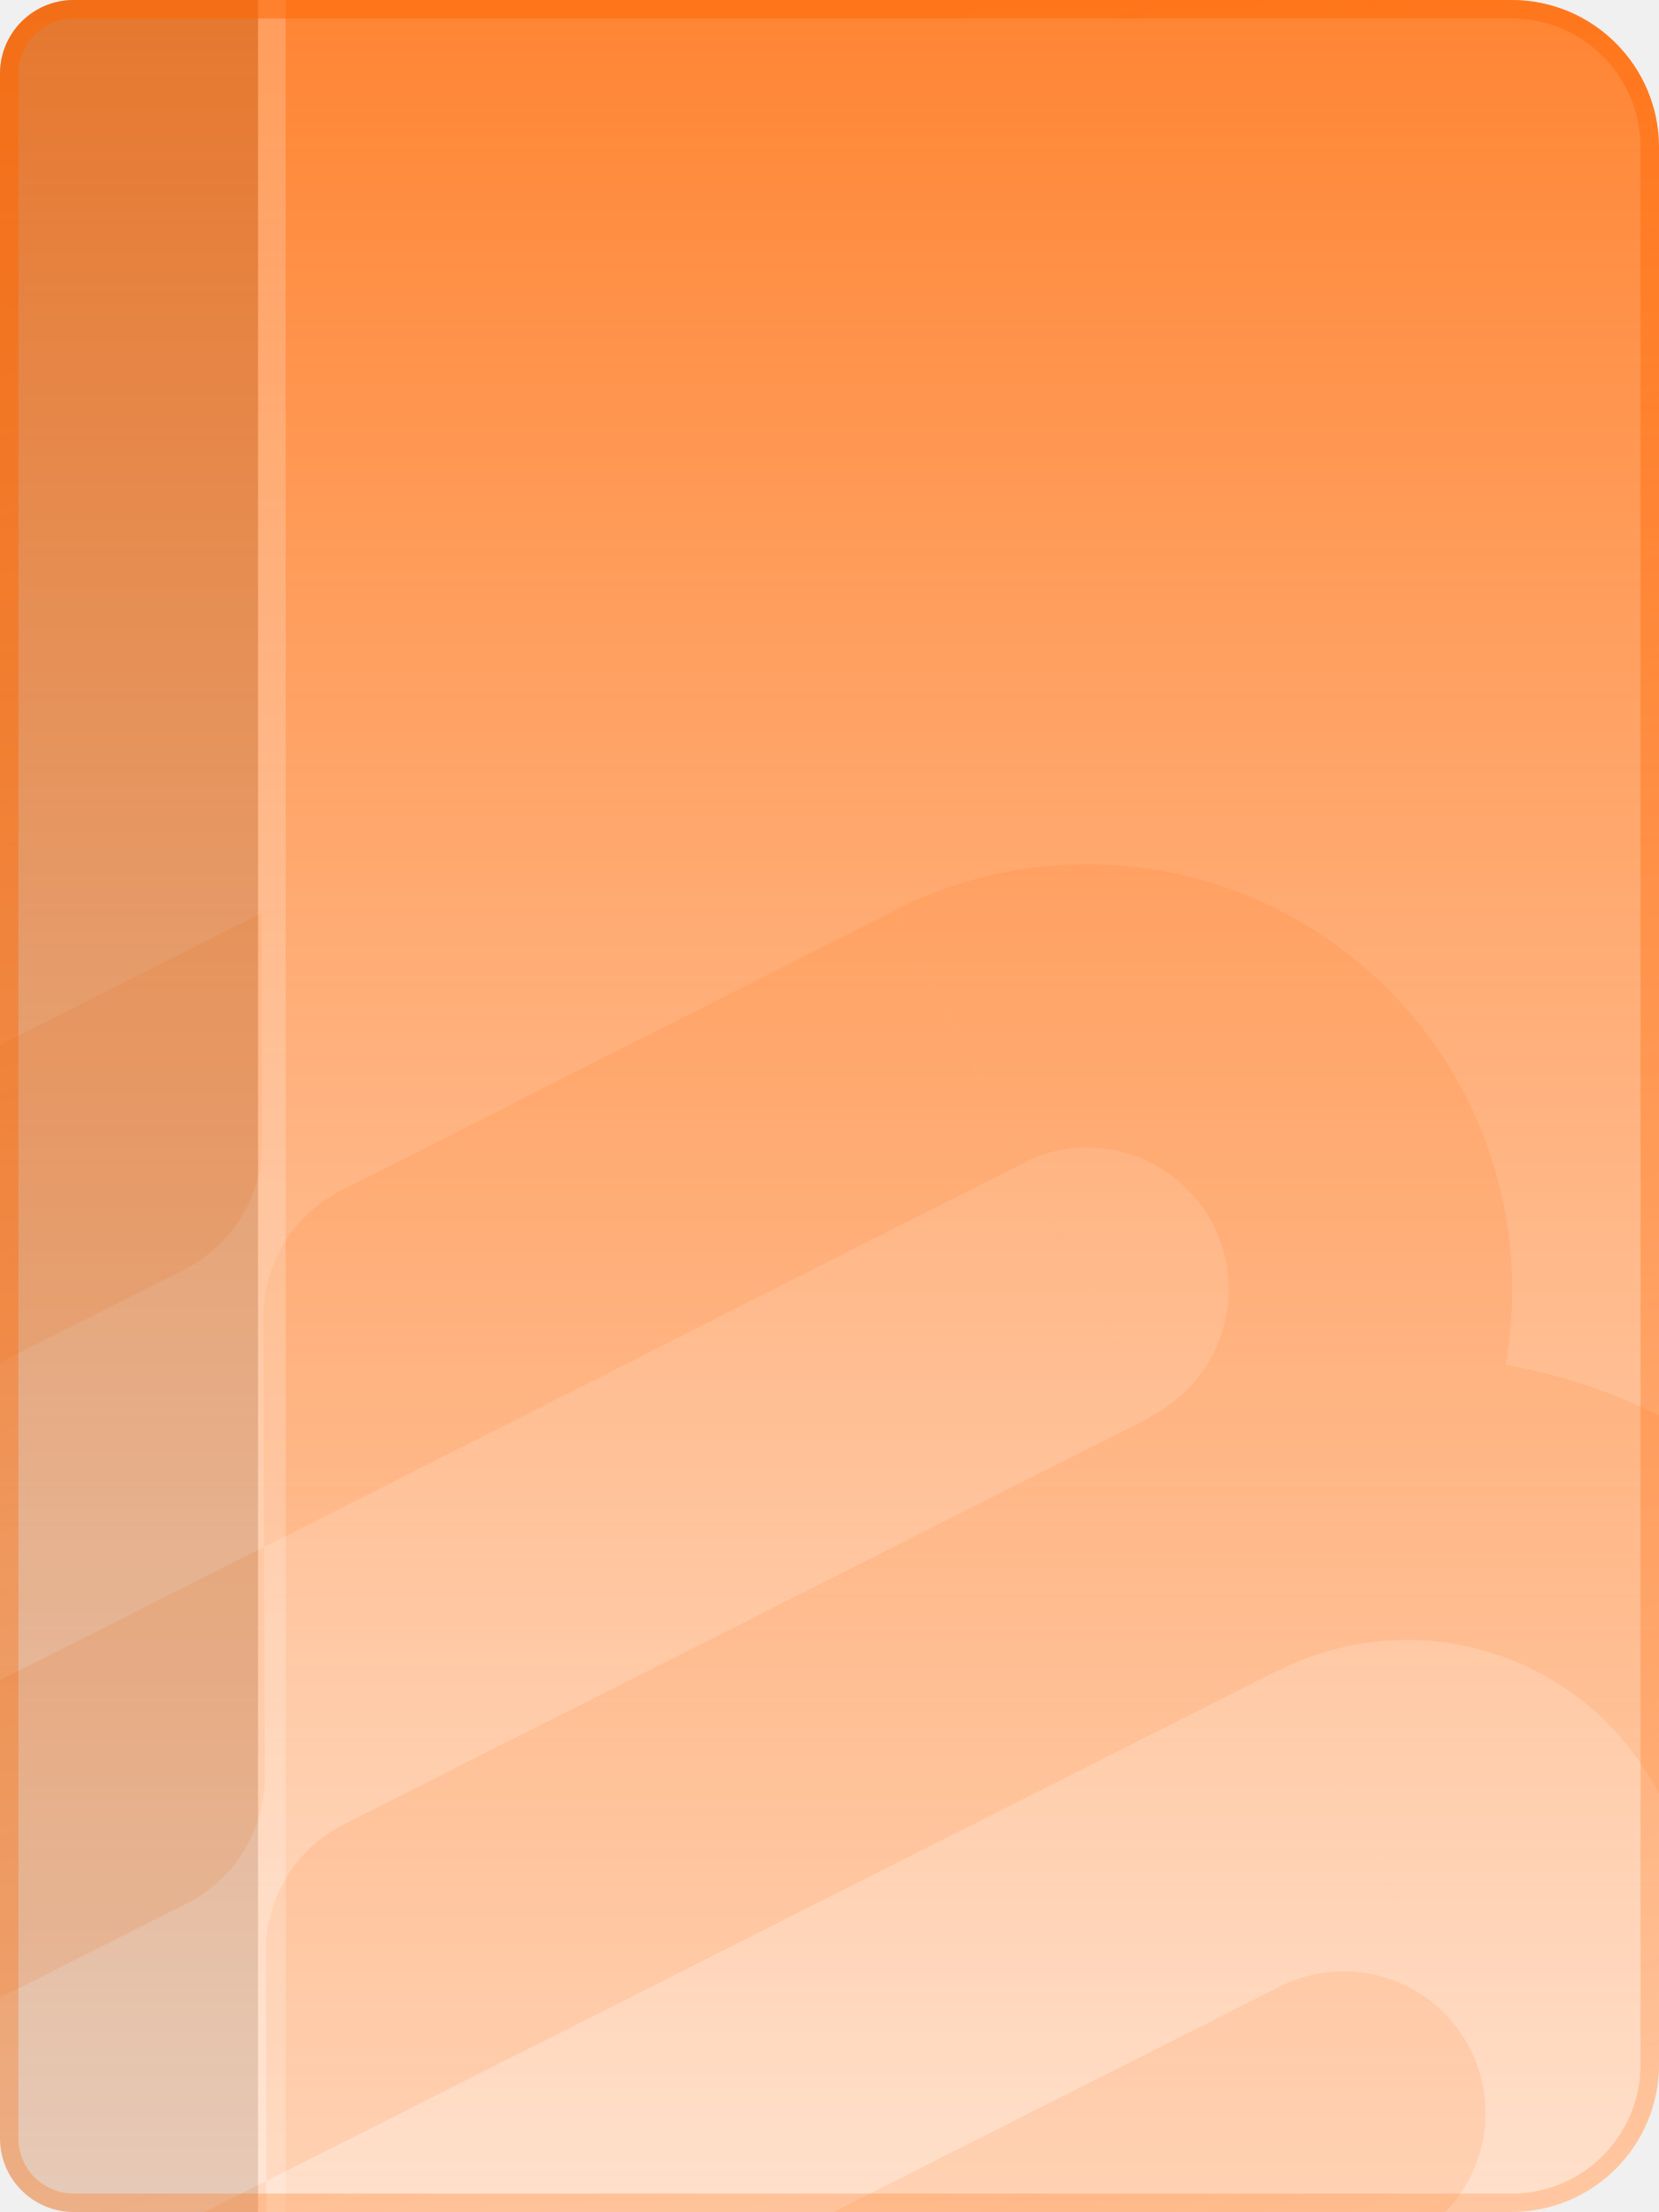
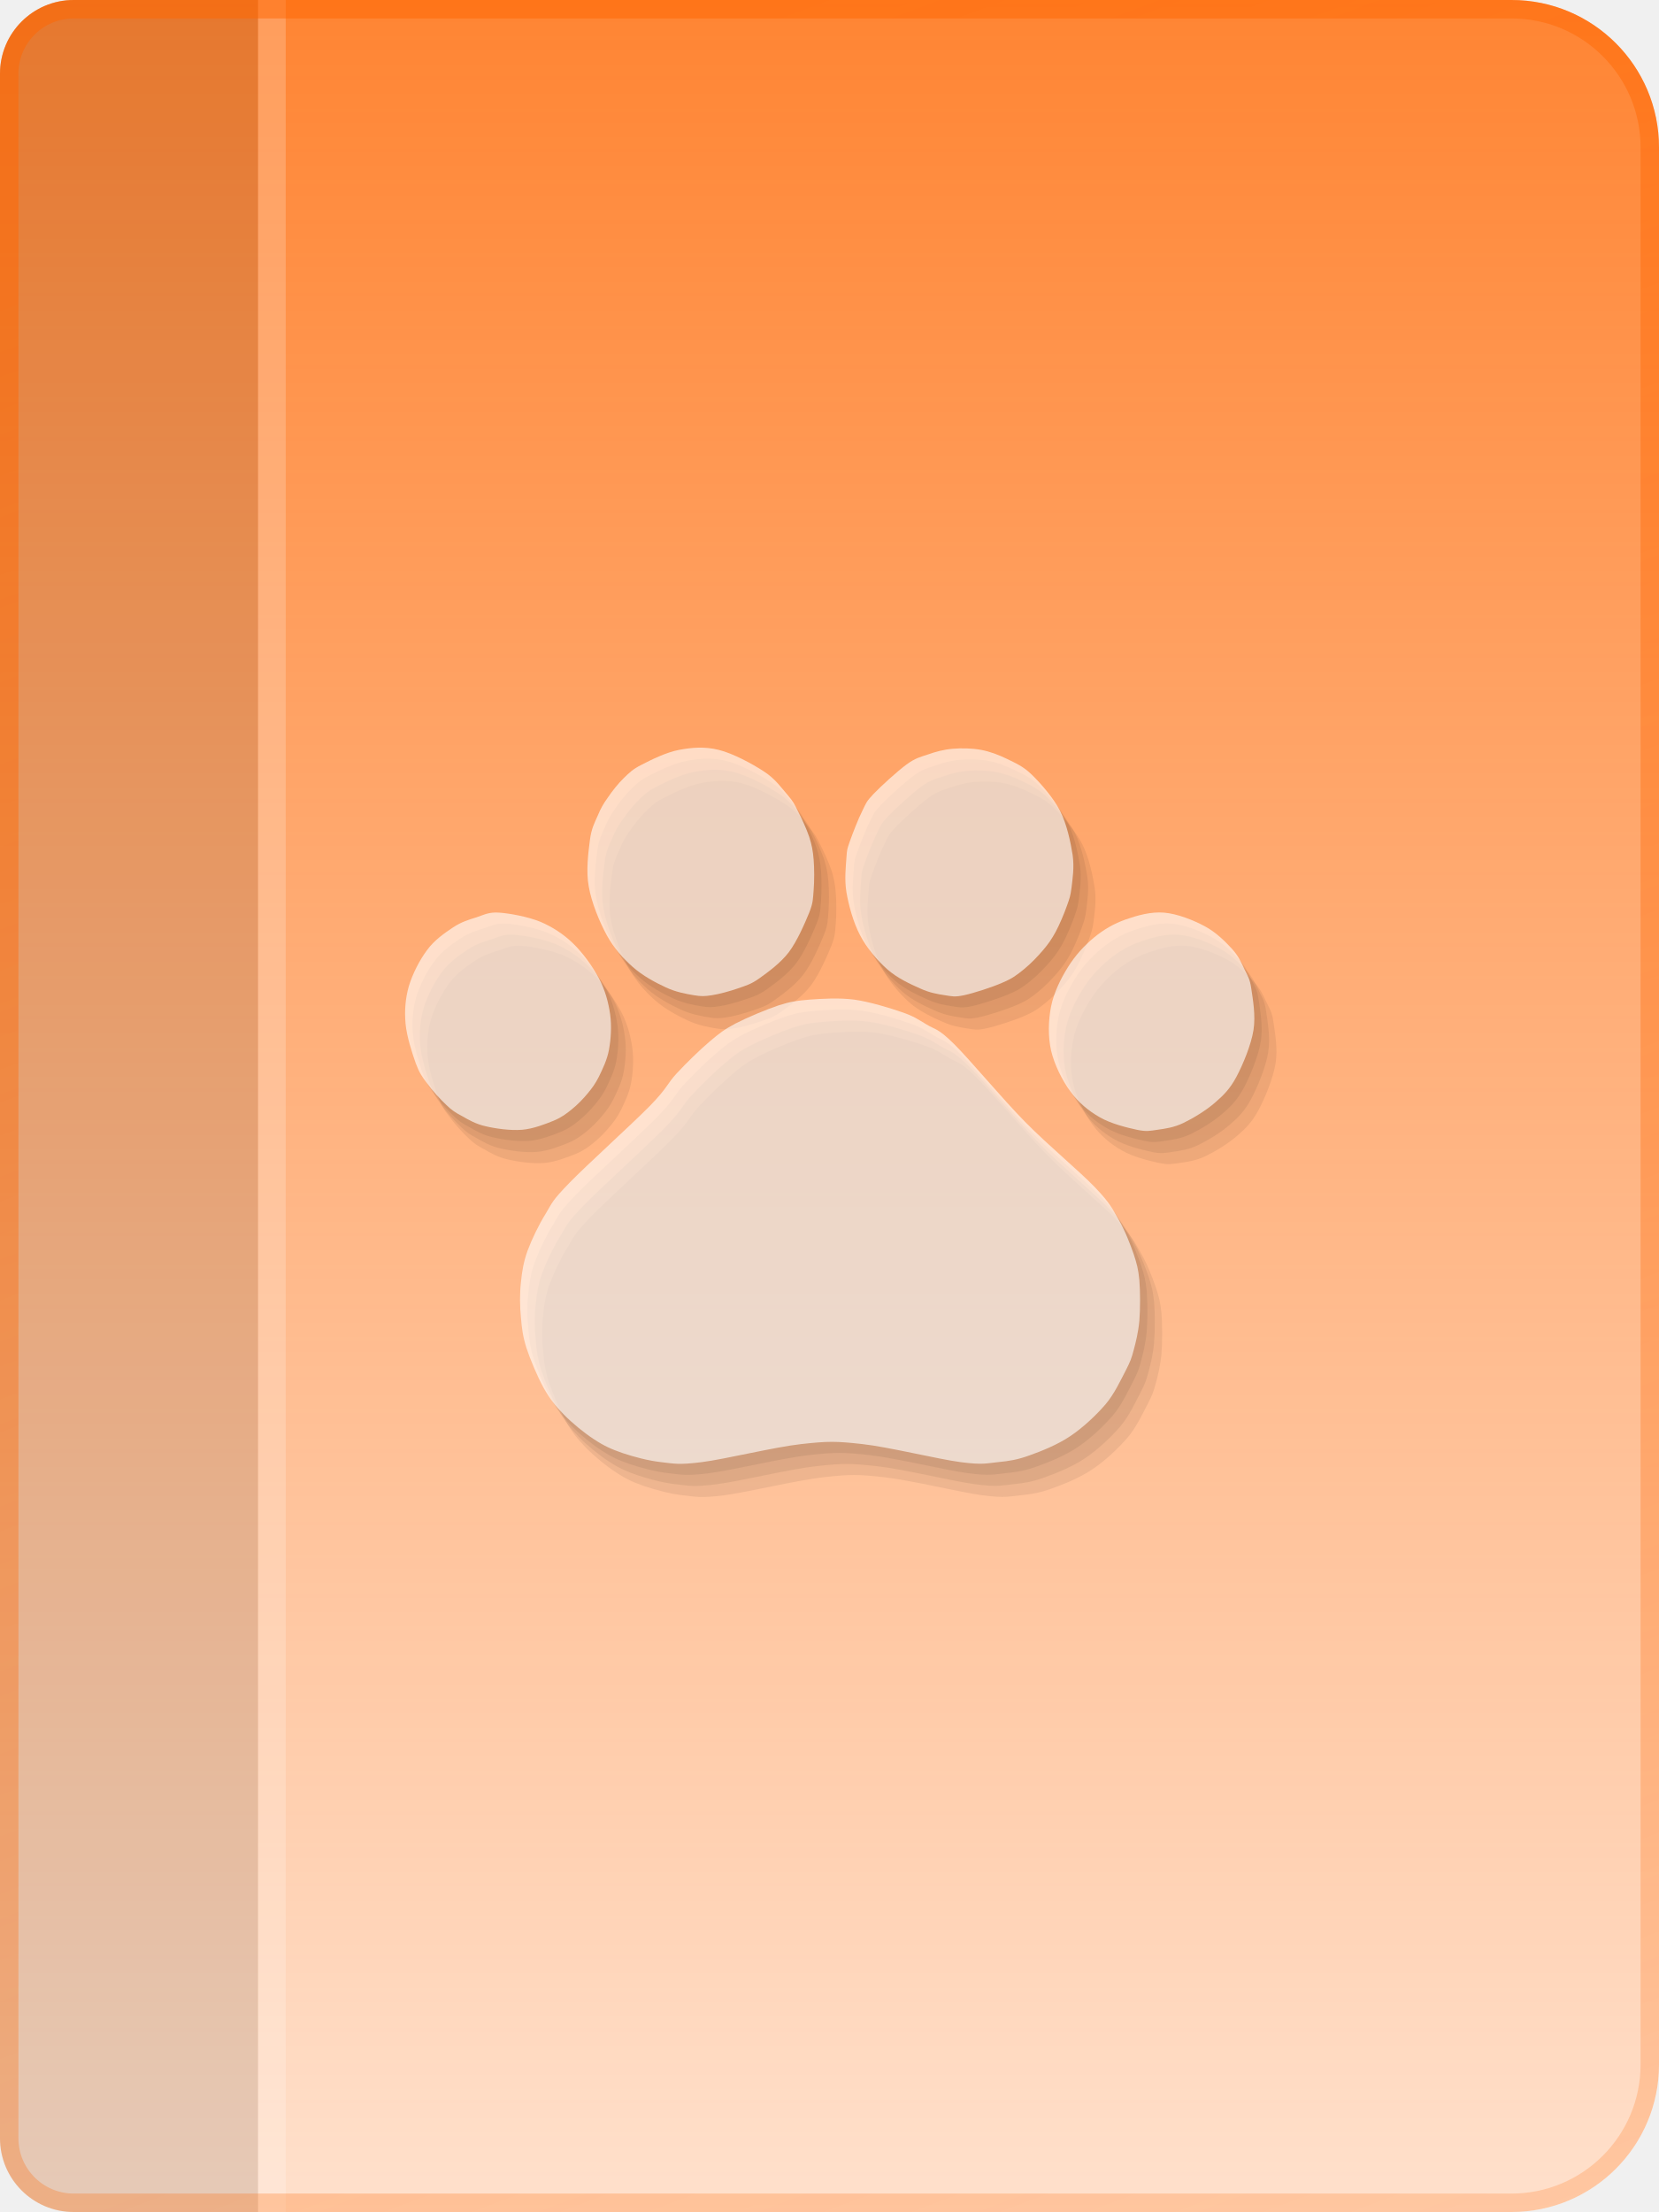
<svg xmlns="http://www.w3.org/2000/svg" width="90" height="120" viewBox="0 0 90 120" fill="none">
  <g clip-path="url(#clip0_2130_61783)">
    <path d="M0 4C0 1.791 1.791 0 4 0H82C86.418 0 90 3.582 90 8V112C90 116.418 86.418 120 82 120H4C1.791 120 0 118.209 0 116V4Z" fill="white" />
    <path d="M0 4C0 1.791 1.791 0 4 0H82C86.418 0 90 3.582 90 8V112C90 116.418 86.418 120 82 120H4C1.791 120 0 118.209 0 116V4Z" fill="url(#paint0_linear_2130_61783)" />
-     <path fill-rule="evenodd" clip-rule="evenodd" d="M7.39 70.187C8.298 69.728 9.194 69.275 10.004 68.867C12.745 67.483 14.3 64.681 14.227 61.803L14.191 49.526L-6.403 59.924L-6.401 59.928L-68.184 91.124L-61.252 104.853L7.393 70.193L7.39 70.187ZM48.568 49.36C54.03 46.603 60.363 46.128 66.175 48.04C71.987 49.952 76.802 54.094 79.559 59.556C81.829 64.051 82.553 69.137 81.672 74.036C83.108 74.291 84.528 74.647 85.92 75.105C89.757 76.368 93.308 78.373 96.37 81.008C99.43 83.641 101.942 86.852 103.763 90.455L103.765 90.454L110.697 104.183L96.968 111.115L90.038 97.391L90.038 97.392C89.128 95.596 87.875 93.997 86.35 92.684C84.819 91.367 83.043 90.364 81.125 89.733C79.206 89.102 77.182 88.854 75.168 89.005C73.154 89.156 71.189 89.703 69.386 90.613L76.309 104.323L76.307 104.324L69.375 90.595L28.188 111.391L28.185 111.385L14.457 118.316L14.421 106.04C14.349 103.161 15.903 100.36 18.645 98.976C22.436 97.062 28.119 94.189 28.119 94.189L28.122 94.196L62.443 76.866L62.453 76.861L58.966 69.954L48.568 49.36ZM55.503 63.083C57.324 62.163 59.435 62.005 61.372 62.642C63.31 63.28 64.914 64.661 65.834 66.481C66.753 68.302 66.911 70.413 66.274 72.35C65.636 74.288 64.256 75.892 62.435 76.812L55.503 63.083ZM-52.786 162.59C-54.211 162.336 -55.619 161.981 -57 161.527C-60.837 160.264 -64.388 158.259 -67.45 155.624C-70.512 152.989 -73.025 149.777 -74.845 146.172L-61.118 139.241C-60.209 141.036 -58.956 142.635 -57.43 143.948C-55.899 145.265 -54.124 146.268 -52.205 146.899C-50.287 147.531 -48.263 147.778 -46.249 147.627C-44.235 147.476 -42.27 146.929 -40.467 146.019L-47.389 132.309L-47.387 132.308L-40.449 146.05L-6.133 128.724L-6.145 128.702L14.449 118.304L14.485 130.58C14.557 133.459 13.003 136.26 10.261 137.644L7.65 138.963L7.663 138.988L-33.524 159.783L-33.531 159.77L-33.532 159.77L-30.071 166.623L-26.591 173.515L-6.002 163.119L0.93 176.848L-19.663 187.246L-19.677 187.218C-25.138 189.974 -31.47 190.449 -37.281 188.537C-43.093 186.625 -47.907 182.483 -50.665 177.021C-52.927 172.541 -53.653 167.474 -52.786 162.59ZM-33.668 159.838C-35.423 160.767 -36.753 162.341 -37.375 164.231C-38.012 166.169 -37.854 168.28 -36.934 170.1C-36.015 171.921 -34.41 173.302 -32.473 173.939C-30.536 174.577 -28.424 174.418 -26.604 173.499L-33.535 159.772L-33.598 159.803L-33.668 159.838ZM0.661 108.048C0.661 108.048 6.344 105.175 10.136 103.261C12.877 101.877 14.431 99.076 14.359 96.197L14.323 83.921L0.593 90.853L0.586 90.84L-47.465 115.102C-51.257 117.016 -52.778 121.641 -50.864 125.432C-48.95 129.223 -44.325 130.745 -40.534 128.831L0.654 108.035L0.661 108.048ZM18.512 64.582C22.261 62.689 27.861 59.858 27.984 59.796L27.975 59.778L48.569 49.38L55.501 63.109L34.909 73.506L34.918 73.524L14.325 83.922L14.289 71.646C14.216 68.767 15.771 65.966 18.512 64.582ZM35.175 142.297L76.364 121.5C80.155 119.586 81.677 114.961 79.763 111.17C77.849 107.379 73.223 105.857 69.432 107.771L21.381 132.033L21.384 132.04L18.772 133.359C16.031 134.743 14.476 137.545 14.549 140.423L14.585 152.7L35.178 142.302L35.175 142.297ZM28.391 162.973C28.391 162.973 22.707 165.845 18.916 167.759C16.175 169.144 14.62 171.945 14.693 174.823L14.729 187.1L28.455 180.169L28.458 180.174L97.102 145.515L97.103 145.517C100.709 143.696 103.921 141.183 106.555 138.121C109.19 135.059 111.196 131.508 112.458 127.671C113.72 123.834 114.215 119.786 113.912 115.758C113.61 111.73 112.518 107.801 110.697 104.195L96.969 111.126C97.873 112.923 98.415 114.879 98.565 116.884C98.716 118.898 98.469 120.922 97.838 122.841C97.207 124.759 96.204 126.535 94.886 128.066C93.569 129.597 91.963 130.853 90.16 131.764L83.24 118.058L83.239 118.059L90.17 131.786L28.393 162.978L28.391 162.973ZM0.932 176.843C0.932 176.843 6.615 173.97 10.406 172.056C13.148 170.672 14.702 167.871 14.63 164.992L14.594 152.716L-6 163.114L0.932 176.843ZM-68.05 125.517C-68.953 123.721 -69.495 121.765 -69.646 119.76C-69.797 117.745 -69.549 115.721 -68.918 113.803C-68.287 111.884 -67.284 110.109 -65.967 108.578C-64.65 107.047 -63.044 105.79 -61.241 104.88L-54.321 118.586L-54.32 118.585L-68.183 91.127C-71.789 92.948 -75.001 95.46 -77.636 98.522C-80.27 101.584 -82.276 105.135 -83.539 108.972C-84.801 112.809 -85.295 116.858 -84.993 120.886C-84.691 124.907 -83.602 128.83 -81.787 132.431L-81.788 132.431L-74.856 146.16L-61.127 139.228L-68.05 125.518L-68.05 125.517Z" fill="#FF6600" fill-opacity="0.12" />
+     <g>
+       <path d="M 28.62 67.85 C 28.40 68.47 28.32 68.96 28.26 69.57 C 28.19 70.17 28.20 70.88 28.26 71.47 C 28.31 72.06 28.36 72.49 28.56 73.13 C 28.77 73.76 29.15 74.67 29.48 75.27 C 29.82 75.88 30.13 76.27 30.59 76.74 C 31.05 77.21 31.71 77.75 32.24 78.09 C 32.77 78.44 33.17 78.62 33.78 78.83 C 34.38 79.03 35.15 79.24 35.86 79.32 C 36.58 79.40 36.80 79.48 38.07 79.32 C 39.34 79.16 42.02 78.50 43.47 78.34 C 44.92 78.18 45.34 78.18 46.78 78.34 C 48.22 78.50 50.89 79.16 52.11 79.32 C 53.34 79.48 53.52 79.38 54.14 79.32 C 54.76 79.26 55.20 79.19 55.86 78.95 C 56.51 78.72 57.38 78.37 58.06 77.91 C 58.75 77.45 59.46 76.78 59.97 76.19 C 60.47 75.60 60.81 74.84 61.07 74.35 C 61.32 73.86 61.38 73.70 61.50 73.25 C 61.62 72.80 61.75 72.29 61.81 71.65 C 61.86 71.02 61.86 70.05 61.81 69.45 C 61.75 68.84 61.68 68.58 61.50 68.03 C 61.31 67.49 61.05 66.80 60.70 66.19 C 60.35 65.59 60.26 65.31 59.41 64.42 C 58.56 63.53 56.89 62.16 55.61 60.86 C 54.33 59.56 52.64 57.51 51.75 56.63 C 50.86 55.75 50.74 55.87 50.27 55.58 C 49.80 55.30 49.58 55.13 48.93 54.91 C 48.27 54.68 47.19 54.35 46.35 54.23 C 45.51 54.12 44.58 54.18 43.90 54.23 C 43.21 54.29 42.90 54.33 42.24 54.54 C 41.58 54.76 40.53 55.20 39.91 55.52 C 39.29 55.85 39.03 56.05 38.50 56.50 C 37.97 56.95 37.26 57.64 36.72 58.22 C 36.18 58.80 36.22 59.01 35.25 60.00 C 34.28 60.99 31.83 63.20 30.89 64.17 C 29.95 65.14 29.98 65.21 29.61 65.83 C 29.23 66.44 28.85 67.23 28.62 67.85 Z" fill="#000000" fill-opacity="0.07" transform="translate(0.4,0.6)" />
+       <path d="M 51.69 40.62 C 51.20 40.66 50.76 40.78 50.34 40.93 C 49.92 41.07 49.66 41.12 49.17 41.48 C 48.68 41.84 47.79 42.65 47.39 43.07 C 46.99 43.49 46.99 43.56 46.78 43.99 C 46.56 44.42 46.25 45.23 46.10 45.65 C 45.96 46.07 45.95 46.05 45.92 46.51 C 45.89 46.97 45.80 47.70 45.92 48.41 C 46.04 49.11 46.29 50.04 46.66 50.74 C 47.02 51.43 47.59 52.10 48.13 52.58 C 48.67 53.06 49.39 53.39 49.91 53.62 C 50.43 53.86 50.86 53.93 51.26 53.99 C 51.65 54.05 51.78 54.10 52.30 53.99 C 52.82 53.88 53.84 53.55 54.38 53.31 C 54.93 53.08 55.18 52.88 55.55 52.58 C 55.92 52.28 56.31 51.87 56.59 51.54 C 56.88 51.20 57.05 50.95 57.27 50.55 C 57.48 50.16 57.74 49.54 57.88 49.14 C 58.02 48.75 58.07 48.62 58.13 48.16 C 58.18 47.70 58.29 47.08 58.19 46.38 C 58.08 45.69 57.88 44.72 57.51 43.99 C 57.14 43.27 56.46 42.50 55.98 42.03 C 55.50 41.56 55.09 41.40 54.63 41.17 C 54.17 40.95 53.71 40.77 53.22 40.68 C 52.73 40.59 52.17 40.58 51.69 40.62 Z" fill="#000000" fill-opacity="0.07" transform="translate(0.4,0.6)" />
+       <path d="M 36.84 40.68 C 36.15 40.81 35.32 41.22 34.82 41.48 C 34.32 41.73 34.14 41.92 33.84 42.21 C 33.53 42.51 33.21 42.92 32.98 43.26 C 32.74 43.59 32.59 43.85 32.43 44.24 C 32.26 44.63 32.08 44.94 32.00 45.59 C 31.92 46.23 31.78 47.24 31.94 48.10 C 32.09 48.96 32.52 50.01 32.92 50.74 C 33.32 51.46 33.80 51.99 34.33 52.46 C 34.86 52.93 35.55 53.30 36.11 53.56 C 36.66 53.82 37.22 53.92 37.64 53.99 C 38.06 54.06 38.22 54.05 38.62 53.99 C 39.02 53.93 39.60 53.77 40.03 53.62 C 40.46 53.47 40.74 53.40 41.20 53.07 C 41.66 52.74 42.34 52.25 42.79 51.66 C 43.24 51.07 43.67 50.07 43.90 49.51 C 44.12 48.95 44.10 48.77 44.14 48.29 C 44.18 47.80 44.18 47.11 44.14 46.63 C 44.10 46.15 44.04 45.84 43.90 45.40 C 43.75 44.96 43.48 44.37 43.28 43.99 C 43.09 43.61 43.04 43.49 42.73 43.13 C 42.42 42.78 42.07 42.25 41.44 41.85 C 40.82 41.44 39.76 40.87 38.99 40.68 C 38.22 40.49 37.54 40.55 36.84 40.68 Z" fill="#000000" fill-opacity="0.07" transform="translate(0.4,0.6)" />
+       <path d="M 27.09 49.51 C 26.52 49.47 26.28 49.62 25.86 49.76 C 25.44 49.89 25.03 50.01 24.58 50.31 C 24.13 50.61 23.56 51.00 23.17 51.54 C 22.77 52.07 22.38 52.83 22.18 53.50 C 21.99 54.16 21.94 54.83 22.00 55.52 C 22.06 56.22 22.36 57.13 22.55 57.67 C 22.75 58.21 22.89 58.40 23.17 58.77 C 23.44 59.15 23.89 59.64 24.21 59.94 C 24.52 60.24 24.71 60.36 25.07 60.55 C 25.42 60.75 25.81 60.98 26.35 61.10 C 26.90 61.23 27.70 61.34 28.32 61.29 C 28.93 61.24 29.58 60.98 30.03 60.80 C 30.48 60.61 30.71 60.43 31.02 60.18 C 31.32 59.94 31.63 59.62 31.87 59.33 C 32.12 59.03 32.29 58.80 32.49 58.41 C 32.68 58.01 32.94 57.50 33.04 56.93 C 33.14 56.37 33.19 55.68 33.10 55.03 C 33.01 54.39 32.83 53.71 32.49 53.07 C 32.15 52.43 31.61 51.68 31.08 51.17 C 30.55 50.66 29.96 50.28 29.30 50.00 C 28.63 49.73 27.66 49.55 27.09 49.51 Z" fill="#000000" fill-opacity="0.07" transform="translate(0.4,0.6)" />
+       <path d="M 63.15 49.51 C 62.44 49.45 61.70 49.66 61.07 49.88 C 60.44 50.10 59.87 50.43 59.35 50.86 C 58.83 51.29 58.33 51.83 57.94 52.46 C 57.55 53.08 57.17 53.85 57.02 54.60 C 56.87 55.36 56.85 56.23 57.02 56.99 C 57.20 57.76 57.62 58.60 58.06 59.20 C 58.50 59.81 59.06 60.27 59.66 60.61 C 60.26 60.96 61.16 61.18 61.68 61.29 C 62.20 61.40 62.37 61.35 62.79 61.29 C 63.21 61.23 63.68 61.17 64.20 60.92 C 64.72 60.67 65.43 60.24 65.91 59.82 C 66.40 59.40 66.73 59.06 67.08 58.41 C 67.43 57.75 67.87 56.69 68.00 55.89 C 68.13 55.09 67.96 54.17 67.88 53.62 C 67.80 53.07 67.68 52.94 67.51 52.58 C 67.34 52.22 67.19 51.86 66.83 51.47 C 66.48 51.09 65.98 50.58 65.36 50.25 C 64.75 49.92 63.87 49.57 63.15 49.51 Z" fill="#000000" fill-opacity="0.07" transform="translate(0.4,0.6)" />
+       <path d="M 28.62 67.85 C 28.40 68.47 28.32 68.96 28.26 69.57 C 28.19 70.17 28.20 70.88 28.26 71.47 C 28.31 72.06 28.36 72.49 28.56 73.13 C 28.77 73.76 29.15 74.67 29.48 75.27 C 29.82 75.88 30.13 76.27 30.59 76.74 C 31.05 77.21 31.71 77.75 32.24 78.09 C 32.77 78.44 33.17 78.62 33.78 78.83 C 34.38 79.03 35.15 79.24 35.86 79.32 C 36.58 79.40 36.80 79.48 38.07 79.32 C 39.34 79.16 42.02 78.50 43.47 78.34 C 44.92 78.18 45.34 78.18 46.78 78.34 C 48.22 78.50 50.89 79.16 52.11 79.32 C 53.34 79.48 53.52 79.38 54.14 79.32 C 54.76 79.26 55.20 79.19 55.86 78.95 C 56.51 78.72 57.38 78.37 58.06 77.91 C 58.75 77.45 59.46 76.78 59.97 76.19 C 60.47 75.60 60.81 74.84 61.07 74.35 C 61.32 73.86 61.38 73.70 61.50 73.25 C 61.62 72.80 61.75 72.29 61.81 71.65 C 61.86 71.02 61.86 70.05 61.81 69.45 C 61.75 68.84 61.68 68.58 61.50 68.03 C 61.31 67.49 61.05 66.80 60.70 66.19 C 60.35 65.59 60.26 65.31 59.41 64.42 C 58.56 63.53 56.89 62.16 55.61 60.86 C 54.33 59.56 52.64 57.51 51.75 56.63 C 50.86 55.75 50.74 55.87 50.27 55.58 C 49.80 55.30 49.58 55.13 48.93 54.91 C 48.27 54.68 47.19 54.35 46.35 54.23 C 45.51 54.12 44.58 54.18 43.90 54.23 C 43.21 54.29 42.90 54.33 42.24 54.54 C 41.58 54.76 40.53 55.20 39.91 55.52 C 39.29 55.85 39.03 56.05 38.50 56.50 C 37.97 56.95 37.26 57.64 36.72 58.22 C 36.18 58.80 36.22 59.01 35.25 60.00 C 34.28 60.99 31.83 63.20 30.89 64.17 C 29.95 65.14 29.98 65.21 29.61 65.83 C 29.23 66.44 28.85 67.23 28.62 67.85 Z" fill="#000000" fill-opacity="0.07" transform="translate(0.8,1.2)" />
+       <path d="M 51.69 40.62 C 51.20 40.66 50.76 40.78 50.34 40.93 C 49.92 41.07 49.66 41.12 49.17 41.48 C 48.68 41.84 47.79 42.65 47.39 43.07 C 46.99 43.49 46.99 43.56 46.78 43.99 C 46.56 44.42 46.25 45.23 46.10 45.65 C 45.96 46.07 45.95 46.05 45.92 46.51 C 45.89 46.97 45.80 47.70 45.92 48.41 C 46.04 49.11 46.29 50.04 46.66 50.74 C 47.02 51.43 47.59 52.10 48.13 52.58 C 48.67 53.06 49.39 53.39 49.91 53.62 C 50.43 53.86 50.86 53.93 51.26 53.99 C 51.65 54.05 51.78 54.10 52.30 53.99 C 52.82 53.88 53.84 53.55 54.38 53.31 C 54.93 53.08 55.18 52.88 55.55 52.58 C 55.92 52.28 56.31 51.87 56.59 51.54 C 56.88 51.20 57.05 50.95 57.27 50.55 C 57.48 50.16 57.74 49.54 57.88 49.14 C 58.02 48.75 58.07 48.62 58.13 48.16 C 58.18 47.70 58.29 47.08 58.19 46.38 C 58.08 45.69 57.88 44.72 57.51 43.99 C 57.14 43.27 56.46 42.50 55.98 42.03 C 55.50 41.56 55.09 41.40 54.63 41.17 C 54.17 40.95 53.71 40.77 53.22 40.68 C 52.73 40.59 52.17 40.58 51.69 40.62 Z" fill="#000000" fill-opacity="0.07" transform="translate(0.8,1.2)" />
+       <path d="M 36.84 40.68 C 36.15 40.81 35.32 41.22 34.82 41.48 C 34.32 41.73 34.14 41.92 33.84 42.21 C 33.53 42.51 33.21 42.92 32.98 43.26 C 32.74 43.59 32.59 43.85 32.43 44.24 C 32.26 44.63 32.08 44.94 32.00 45.59 C 31.92 46.23 31.78 47.24 31.94 48.10 C 32.09 48.96 32.52 50.01 32.92 50.74 C 33.32 51.46 33.80 51.99 34.33 52.46 C 34.86 52.93 35.55 53.30 36.11 53.56 C 36.66 53.82 37.22 53.92 37.64 53.99 C 38.06 54.06 38.22 54.05 38.62 53.99 C 39.02 53.93 39.60 53.77 40.03 53.62 C 40.46 53.47 40.74 53.40 41.20 53.07 C 41.66 52.74 42.34 52.25 42.79 51.66 C 43.24 51.07 43.67 50.07 43.90 49.51 C 44.12 48.95 44.10 48.77 44.14 48.29 C 44.18 47.80 44.18 47.11 44.14 46.63 C 44.10 46.15 44.04 45.84 43.90 45.40 C 43.75 44.96 43.48 44.37 43.28 43.99 C 43.09 43.61 43.04 43.49 42.73 43.13 C 42.42 42.78 42.07 42.25 41.44 41.85 C 40.82 41.44 39.76 40.87 38.99 40.68 C 38.22 40.49 37.54 40.55 36.84 40.68 Z" fill="#000000" fill-opacity="0.07" transform="translate(0.8,1.2)" />
+       <path d="M 27.09 49.51 C 26.52 49.47 26.28 49.62 25.86 49.76 C 25.44 49.89 25.03 50.01 24.58 50.31 C 24.13 50.61 23.56 51.00 23.17 51.54 C 22.77 52.07 22.38 52.83 22.18 53.50 C 21.99 54.16 21.94 54.83 22.00 55.52 C 22.06 56.22 22.36 57.13 22.55 57.67 C 22.75 58.21 22.89 58.40 23.17 58.77 C 23.44 59.15 23.89 59.64 24.21 59.94 C 24.52 60.24 24.71 60.36 25.07 60.55 C 25.42 60.75 25.81 60.98 26.35 61.10 C 26.90 61.23 27.70 61.34 28.32 61.29 C 28.93 61.24 29.58 60.98 30.03 60.80 C 30.48 60.61 30.71 60.43 31.02 60.18 C 31.32 59.94 31.63 59.62 31.87 59.33 C 32.12 59.03 32.29 58.80 32.49 58.41 C 32.68 58.01 32.94 57.50 33.04 56.93 C 33.14 56.37 33.19 55.68 33.10 55.03 C 33.01 54.39 32.83 53.71 32.49 53.07 C 32.15 52.43 31.61 51.68 31.08 51.17 C 30.55 50.66 29.96 50.28 29.30 50.00 C 28.63 49.73 27.66 49.55 27.09 49.51 Z" fill="#000000" fill-opacity="0.07" transform="translate(0.8,1.2)" />
+       <path d="M 63.15 49.51 C 62.44 49.45 61.70 49.66 61.07 49.88 C 60.44 50.10 59.87 50.43 59.35 50.86 C 58.83 51.29 58.33 51.83 57.94 52.46 C 57.55 53.08 57.17 53.85 57.02 54.60 C 56.87 55.36 56.85 56.23 57.02 56.99 C 57.20 57.76 57.62 58.60 58.06 59.20 C 58.50 59.81 59.06 60.27 59.66 60.61 C 60.26 60.96 61.16 61.18 61.68 61.29 C 62.20 61.40 62.37 61.35 62.79 61.29 C 63.21 61.23 63.68 61.17 64.20 60.92 C 64.72 60.67 65.43 60.24 65.91 59.82 C 66.40 59.40 66.73 59.06 67.08 58.41 C 67.43 57.75 67.87 56.69 68.00 55.89 C 68.13 55.09 67.96 54.17 67.88 53.62 C 67.80 53.07 67.68 52.94 67.51 52.58 C 67.34 52.22 67.19 51.86 66.83 51.47 C 66.48 51.09 65.98 50.58 65.36 50.25 C 64.75 49.92 63.87 49.57 63.15 49.51 Z" fill="#000000" fill-opacity="0.07" transform="translate(0.8,1.2)" />
+       <path d="M 28.62 67.85 C 28.40 68.47 28.32 68.96 28.26 69.57 C 28.19 70.17 28.20 70.88 28.26 71.47 C 28.31 72.06 28.36 72.49 28.56 73.13 C 28.77 73.76 29.15 74.67 29.48 75.27 C 29.82 75.88 30.13 76.27 30.59 76.74 C 31.05 77.21 31.71 77.75 32.24 78.09 C 32.77 78.44 33.17 78.62 33.78 78.83 C 34.38 79.03 35.15 79.24 35.86 79.32 C 36.58 79.40 36.80 79.48 38.07 79.32 C 39.34 79.16 42.02 78.50 43.47 78.34 C 44.92 78.18 45.34 78.18 46.78 78.34 C 48.22 78.50 50.89 79.16 52.11 79.32 C 53.34 79.48 53.52 79.38 54.14 79.32 C 54.76 79.26 55.20 79.19 55.86 78.95 C 56.51 78.72 57.38 78.37 58.06 77.91 C 58.75 77.45 59.46 76.78 59.97 76.19 C 60.47 75.60 60.81 74.84 61.07 74.35 C 61.32 73.86 61.38 73.70 61.50 73.25 C 61.62 72.80 61.75 72.29 61.81 71.65 C 61.86 71.02 61.86 70.05 61.81 69.45 C 61.75 68.84 61.68 68.58 61.50 68.03 C 61.31 67.49 61.05 66.80 60.70 66.19 C 60.35 65.59 60.26 65.31 59.41 64.42 C 58.56 63.53 56.89 62.16 55.61 60.86 C 54.33 59.56 52.64 57.51 51.75 56.63 C 50.86 55.75 50.74 55.87 50.27 55.58 C 49.80 55.30 49.58 55.13 48.93 54.91 C 48.27 54.68 47.19 54.35 46.35 54.23 C 45.51 54.12 44.58 54.18 43.90 54.23 C 43.21 54.29 42.90 54.33 42.24 54.54 C 41.58 54.76 40.53 55.20 39.91 55.52 C 39.29 55.85 39.03 56.05 38.50 56.50 C 37.97 56.95 37.26 57.64 36.72 58.22 C 36.18 58.80 36.22 59.01 35.25 60.00 C 34.28 60.99 31.83 63.20 30.89 64.17 C 29.95 65.14 29.98 65.21 29.61 65.83 C 29.23 66.44 28.85 67.23 28.62 67.85 Z" fill="#000000" fill-opacity="0.07" transform="translate(1.2,1.8)" />
+       <path d="M 51.69 40.62 C 51.20 40.66 50.76 40.78 50.34 40.93 C 49.92 41.07 49.66 41.12 49.17 41.48 C 48.68 41.84 47.79 42.65 47.39 43.07 C 46.99 43.49 46.99 43.56 46.78 43.99 C 46.56 44.42 46.25 45.23 46.10 45.65 C 45.96 46.07 45.95 46.05 45.92 46.51 C 45.89 46.97 45.80 47.70 45.92 48.41 C 46.04 49.11 46.29 50.04 46.66 50.74 C 47.02 51.43 47.59 52.10 48.13 52.58 C 48.67 53.06 49.39 53.39 49.91 53.62 C 50.43 53.86 50.86 53.93 51.26 53.99 C 51.65 54.05 51.78 54.10 52.30 53.99 C 52.82 53.88 53.84 53.55 54.38 53.31 C 54.93 53.08 55.18 52.88 55.55 52.58 C 55.92 52.28 56.31 51.87 56.59 51.54 C 56.88 51.20 57.05 50.95 57.27 50.55 C 57.48 50.16 57.74 49.54 57.88 49.14 C 58.02 48.75 58.07 48.62 58.13 48.16 C 58.18 47.70 58.29 47.08 58.19 46.38 C 58.08 45.69 57.88 44.72 57.51 43.99 C 57.14 43.27 56.46 42.50 55.98 42.03 C 55.50 41.56 55.09 41.40 54.63 41.17 C 54.17 40.95 53.71 40.77 53.22 40.68 C 52.73 40.59 52.17 40.58 51.69 40.62 Z" fill="#000000" fill-opacity="0.07" transform="translate(1.2,1.8)" />
+       <path d="M 36.84 40.68 C 36.15 40.81 35.32 41.22 34.82 41.48 C 34.32 41.73 34.14 41.92 33.84 42.21 C 33.53 42.51 33.21 42.92 32.98 43.26 C 32.74 43.59 32.59 43.85 32.43 44.24 C 32.26 44.63 32.08 44.94 32.00 45.59 C 31.92 46.23 31.78 47.24 31.94 48.10 C 32.09 48.96 32.52 50.01 32.92 50.74 C 33.32 51.46 33.80 51.99 34.33 52.46 C 34.86 52.93 35.55 53.30 36.11 53.56 C 36.66 53.82 37.22 53.92 37.64 53.99 C 38.06 54.06 38.22 54.05 38.62 53.99 C 39.02 53.93 39.60 53.77 40.03 53.62 C 40.46 53.47 40.74 53.40 41.20 53.07 C 41.66 52.74 42.34 52.25 42.79 51.66 C 43.24 51.07 43.67 50.07 43.90 49.51 C 44.12 48.95 44.10 48.77 44.14 48.29 C 44.18 47.80 44.18 47.11 44.14 46.63 C 44.10 46.15 44.04 45.84 43.90 45.40 C 43.75 44.96 43.48 44.37 43.28 43.99 C 43.09 43.61 43.04 43.49 42.73 43.13 C 42.42 42.78 42.07 42.25 41.44 41.85 C 40.82 41.44 39.76 40.87 38.99 40.68 C 38.22 40.49 37.54 40.55 36.84 40.68 Z" fill="#000000" fill-opacity="0.07" transform="translate(1.2,1.8)" />
+       <path d="M 27.09 49.51 C 26.52 49.47 26.28 49.62 25.86 49.76 C 25.44 49.89 25.03 50.01 24.58 50.31 C 24.13 50.61 23.56 51.00 23.17 51.54 C 22.77 52.07 22.38 52.83 22.18 53.50 C 21.99 54.16 21.94 54.83 22.00 55.52 C 22.06 56.22 22.36 57.13 22.55 57.67 C 22.75 58.21 22.89 58.40 23.17 58.77 C 23.44 59.15 23.89 59.64 24.21 59.94 C 24.52 60.24 24.71 60.36 25.07 60.55 C 25.42 60.75 25.81 60.98 26.35 61.10 C 26.90 61.23 27.70 61.34 28.32 61.29 C 28.93 61.24 29.58 60.98 30.03 60.80 C 30.48 60.61 30.71 60.43 31.02 60.18 C 31.32 59.94 31.63 59.62 31.87 59.33 C 32.12 59.03 32.29 58.80 32.49 58.41 C 32.68 58.01 32.94 57.50 33.04 56.93 C 33.14 56.37 33.19 55.68 33.10 55.03 C 33.01 54.39 32.83 53.71 32.49 53.07 C 32.15 52.43 31.61 51.68 31.08 51.17 C 30.55 50.66 29.96 50.28 29.30 50.00 C 28.63 49.73 27.66 49.55 27.09 49.51 Z" fill="#000000" fill-opacity="0.07" transform="translate(1.2,1.8)" />
+       <path d="M 63.15 49.51 C 62.44 49.45 61.70 49.66 61.07 49.88 C 60.44 50.10 59.87 50.43 59.35 50.86 C 58.83 51.29 58.33 51.83 57.94 52.46 C 57.55 53.08 57.17 53.85 57.02 54.60 C 56.87 55.36 56.85 56.23 57.02 56.99 C 57.20 57.76 57.62 58.60 58.06 59.20 C 58.50 59.81 59.06 60.27 59.66 60.61 C 60.26 60.96 61.16 61.18 61.68 61.29 C 62.20 61.40 62.37 61.35 62.79 61.29 C 63.21 61.23 63.68 61.17 64.20 60.92 C 64.72 60.67 65.43 60.24 65.91 59.82 C 66.40 59.40 66.73 59.06 67.08 58.41 C 67.43 57.75 67.87 56.69 68.00 55.89 C 68.13 55.09 67.96 54.17 67.88 53.62 C 67.80 53.07 67.68 52.94 67.51 52.58 C 67.34 52.22 67.19 51.86 66.83 51.47 C 66.48 51.09 65.98 50.58 65.36 50.25 C 64.75 49.92 63.87 49.57 63.15 49.51 Z" fill="#000000" fill-opacity="0.07" transform="translate(1.2,1.8)" />
+       <path d="M 28.62 67.85 C 28.40 68.47 28.32 68.96 28.26 69.57 C 28.19 70.17 28.20 70.88 28.26 71.47 C 28.31 72.06 28.36 72.49 28.56 73.13 C 28.77 73.76 29.15 74.67 29.48 75.27 C 29.82 75.88 30.13 76.27 30.59 76.74 C 31.05 77.21 31.71 77.75 32.24 78.09 C 32.77 78.44 33.17 78.62 33.78 78.83 C 34.38 79.03 35.15 79.24 35.86 79.32 C 36.58 79.40 36.80 79.48 38.07 79.32 C 39.34 79.16 42.02 78.50 43.47 78.34 C 44.92 78.18 45.34 78.18 46.78 78.34 C 48.22 78.50 50.89 79.16 52.11 79.32 C 53.34 79.48 53.52 79.38 54.14 79.32 C 54.76 79.26 55.20 79.19 55.86 78.95 C 56.51 78.72 57.38 78.37 58.06 77.91 C 58.75 77.45 59.46 76.78 59.97 76.19 C 60.47 75.60 60.81 74.84 61.07 74.35 C 61.32 73.86 61.38 73.70 61.50 73.25 C 61.62 72.80 61.75 72.29 61.81 71.65 C 61.86 71.02 61.86 70.05 61.81 69.45 C 61.75 68.84 61.68 68.58 61.50 68.03 C 61.31 67.49 61.05 66.80 60.70 66.19 C 60.35 65.59 60.26 65.31 59.41 64.42 C 58.56 63.53 56.89 62.16 55.61 60.86 C 54.33 59.56 52.64 57.51 51.75 56.63 C 50.86 55.75 50.74 55.87 50.27 55.58 C 49.80 55.30 49.58 55.13 48.93 54.91 C 48.27 54.68 47.19 54.35 46.35 54.23 C 45.51 54.12 44.58 54.18 43.90 54.23 C 43.21 54.29 42.90 54.33 42.24 54.54 C 41.58 54.76 40.53 55.20 39.91 55.52 C 39.29 55.85 39.03 56.05 38.50 56.50 C 37.97 56.95 37.26 57.64 36.72 58.22 C 36.18 58.80 36.22 59.01 35.25 60.00 C 34.28 60.99 31.83 63.20 30.89 64.17 C 29.95 65.14 29.98 65.21 29.61 65.83 C 29.23 66.44 28.85 67.23 28.62 67.85 Z" fill="#FFFFFF" fill-opacity="0.62" />
+       <path d="M 51.69 40.62 C 51.20 40.66 50.76 40.78 50.34 40.93 C 49.92 41.07 49.66 41.12 49.17 41.48 C 48.68 41.84 47.79 42.65 47.39 43.07 C 46.99 43.49 46.99 43.56 46.78 43.99 C 46.56 44.42 46.25 45.23 46.10 45.65 C 45.96 46.07 45.95 46.05 45.92 46.51 C 45.89 46.97 45.80 47.70 45.92 48.41 C 46.04 49.11 46.29 50.04 46.66 50.74 C 47.02 51.43 47.59 52.10 48.13 52.58 C 48.67 53.06 49.39 53.39 49.91 53.62 C 50.43 53.86 50.86 53.93 51.26 53.99 C 51.65 54.05 51.78 54.10 52.30 53.99 C 52.82 53.88 53.84 53.55 54.38 53.31 C 54.93 53.08 55.18 52.88 55.55 52.58 C 55.92 52.28 56.31 51.87 56.59 51.54 C 56.88 51.20 57.05 50.95 57.27 50.55 C 57.48 50.16 57.74 49.54 57.88 49.14 C 58.02 48.75 58.07 48.62 58.13 48.16 C 58.18 47.70 58.29 47.08 58.19 46.38 C 58.08 45.69 57.88 44.72 57.51 43.99 C 57.14 43.27 56.46 42.50 55.98 42.03 C 55.50 41.56 55.09 41.40 54.63 41.17 C 54.17 40.95 53.71 40.77 53.22 40.68 C 52.73 40.59 52.17 40.58 51.69 40.62 Z" fill="#FFFFFF" fill-opacity="0.62" />
+       <path d="M 36.84 40.68 C 36.15 40.81 35.32 41.22 34.82 41.48 C 34.32 41.73 34.14 41.92 33.84 42.21 C 33.53 42.51 33.21 42.92 32.98 43.26 C 32.74 43.59 32.59 43.85 32.43 44.24 C 32.26 44.63 32.08 44.94 32.00 45.59 C 31.92 46.23 31.78 47.24 31.94 48.10 C 32.09 48.96 32.52 50.01 32.92 50.74 C 33.32 51.46 33.80 51.99 34.33 52.46 C 34.86 52.93 35.55 53.30 36.11 53.56 C 36.66 53.82 37.22 53.92 37.64 53.99 C 38.06 54.06 38.22 54.05 38.62 53.99 C 39.02 53.93 39.60 53.77 40.03 53.62 C 40.46 53.47 40.74 53.40 41.20 53.07 C 41.66 52.74 42.34 52.25 42.79 51.66 C 43.24 51.07 43.67 50.07 43.90 49.51 C 44.12 48.95 44.10 48.77 44.14 48.29 C 44.18 47.80 44.18 47.11 44.14 46.63 C 44.10 46.15 44.04 45.84 43.90 45.40 C 43.75 44.96 43.48 44.37 43.28 43.99 C 43.09 43.61 43.04 43.49 42.73 43.13 C 42.42 42.78 42.07 42.25 41.44 41.85 C 40.82 41.44 39.76 40.87 38.99 40.68 C 38.22 40.49 37.54 40.55 36.84 40.68 Z" fill="#FFFFFF" fill-opacity="0.62" />
+       <path d="M 27.09 49.51 C 26.52 49.47 26.28 49.62 25.86 49.76 C 25.44 49.89 25.03 50.01 24.58 50.31 C 24.13 50.61 23.56 51.00 23.17 51.54 C 22.77 52.07 22.38 52.83 22.18 53.50 C 21.99 54.16 21.94 54.83 22.00 55.52 C 22.06 56.22 22.36 57.13 22.55 57.67 C 22.75 58.21 22.89 58.40 23.17 58.77 C 23.44 59.15 23.89 59.64 24.21 59.94 C 24.52 60.24 24.71 60.36 25.07 60.55 C 25.42 60.75 25.81 60.98 26.35 61.10 C 26.90 61.23 27.70 61.34 28.32 61.29 C 28.93 61.24 29.58 60.98 30.03 60.80 C 30.48 60.61 30.71 60.43 31.02 60.18 C 31.32 59.94 31.63 59.62 31.87 59.33 C 32.12 59.03 32.29 58.80 32.49 58.41 C 32.68 58.01 32.94 57.50 33.04 56.93 C 33.14 56.37 33.19 55.68 33.10 55.03 C 33.01 54.39 32.83 53.71 32.49 53.07 C 32.15 52.43 31.61 51.68 31.08 51.17 C 30.55 50.66 29.96 50.28 29.30 50.00 C 28.63 49.73 27.66 49.55 27.09 49.51 Z" fill="#FFFFFF" fill-opacity="0.62" />
+       <path d="M 63.15 49.51 C 62.44 49.45 61.70 49.66 61.07 49.88 C 60.44 50.10 59.87 50.43 59.35 50.86 C 58.83 51.29 58.33 51.83 57.94 52.46 C 57.55 53.08 57.17 53.85 57.02 54.60 C 56.87 55.36 56.85 56.23 57.02 56.99 C 57.20 57.76 57.62 58.60 58.06 59.20 C 58.50 59.81 59.06 60.27 59.66 60.61 C 60.26 60.96 61.16 61.18 61.68 61.29 C 62.20 61.40 62.37 61.35 62.79 61.29 C 63.21 61.23 63.68 61.17 64.20 60.92 C 64.72 60.67 65.43 60.24 65.91 59.82 C 66.40 59.40 66.73 59.06 67.08 58.41 C 67.43 57.75 67.87 56.69 68.00 55.89 C 68.13 55.09 67.96 54.17 67.88 53.62 C 67.80 53.07 67.68 52.94 67.51 52.58 C 67.34 52.22 67.19 51.86 66.83 51.47 C 66.48 51.09 65.98 50.58 65.36 50.25 C 64.75 49.92 63.87 49.57 63.15 49.51 Z" fill="#FFFFFF" fill-opacity="0.62" />
+     </g>
    <mask id="path-4-outside-1_2130_61783" maskUnits="userSpaceOnUse" x="0" y="0" width="16" height="120" fill="black">
      <rect fill="white" width="16" height="120" />
      <path d="M0 0H14V120H0V0Z" />
    </mask>
    <path d="M0 0H14V120H0V0Z" fill="black" fill-opacity="0.1" />
    <path d="M12.5 0V120H15.5V0H12.5Z" fill="white" fill-opacity="0.2" mask="url(#path-4-outside-1_2130_61783)" />
  </g>
  <path d="M0.5 4C0.5 2.067 2.067 0.5 4 0.5H82C86.142 0.5 89.5 3.858 89.5 8V112C89.5 116.142 86.142 119.5 82 119.5H4C2.067 119.5 0.5 117.933 0.5 116V4Z" stroke="url(#paint1_linear_2130_61783)" />
  <defs>
    <linearGradient id="paint0_linear_2130_61783" x1="45" y1="0" x2="45" y2="120" gradientUnits="userSpaceOnUse">
      <stop stop-color="#FF6600" stop-opacity="0.8" />
      <stop offset="1" stop-color="#FF6600" stop-opacity="0.2" />
    </linearGradient>
    <linearGradient id="paint1_linear_2130_61783" x1="45" y1="0" x2="90" y2="120" gradientUnits="userSpaceOnUse">
      <stop stop-color="#FF6600" stop-opacity="0.5" />
      <stop offset="1" stop-color="#FF6600" stop-opacity="0.2" />
    </linearGradient>
    <clipPath id="clip0_2130_61783">
      <path d="M0 4C0 1.791 1.791 0 4 0H82C86.418 0 90 3.582 90 8V112C90 116.418 86.418 120 82 120H4C1.791 120 0 118.209 0 116V4Z" fill="white" />
    </clipPath>
  </defs>
</svg>
